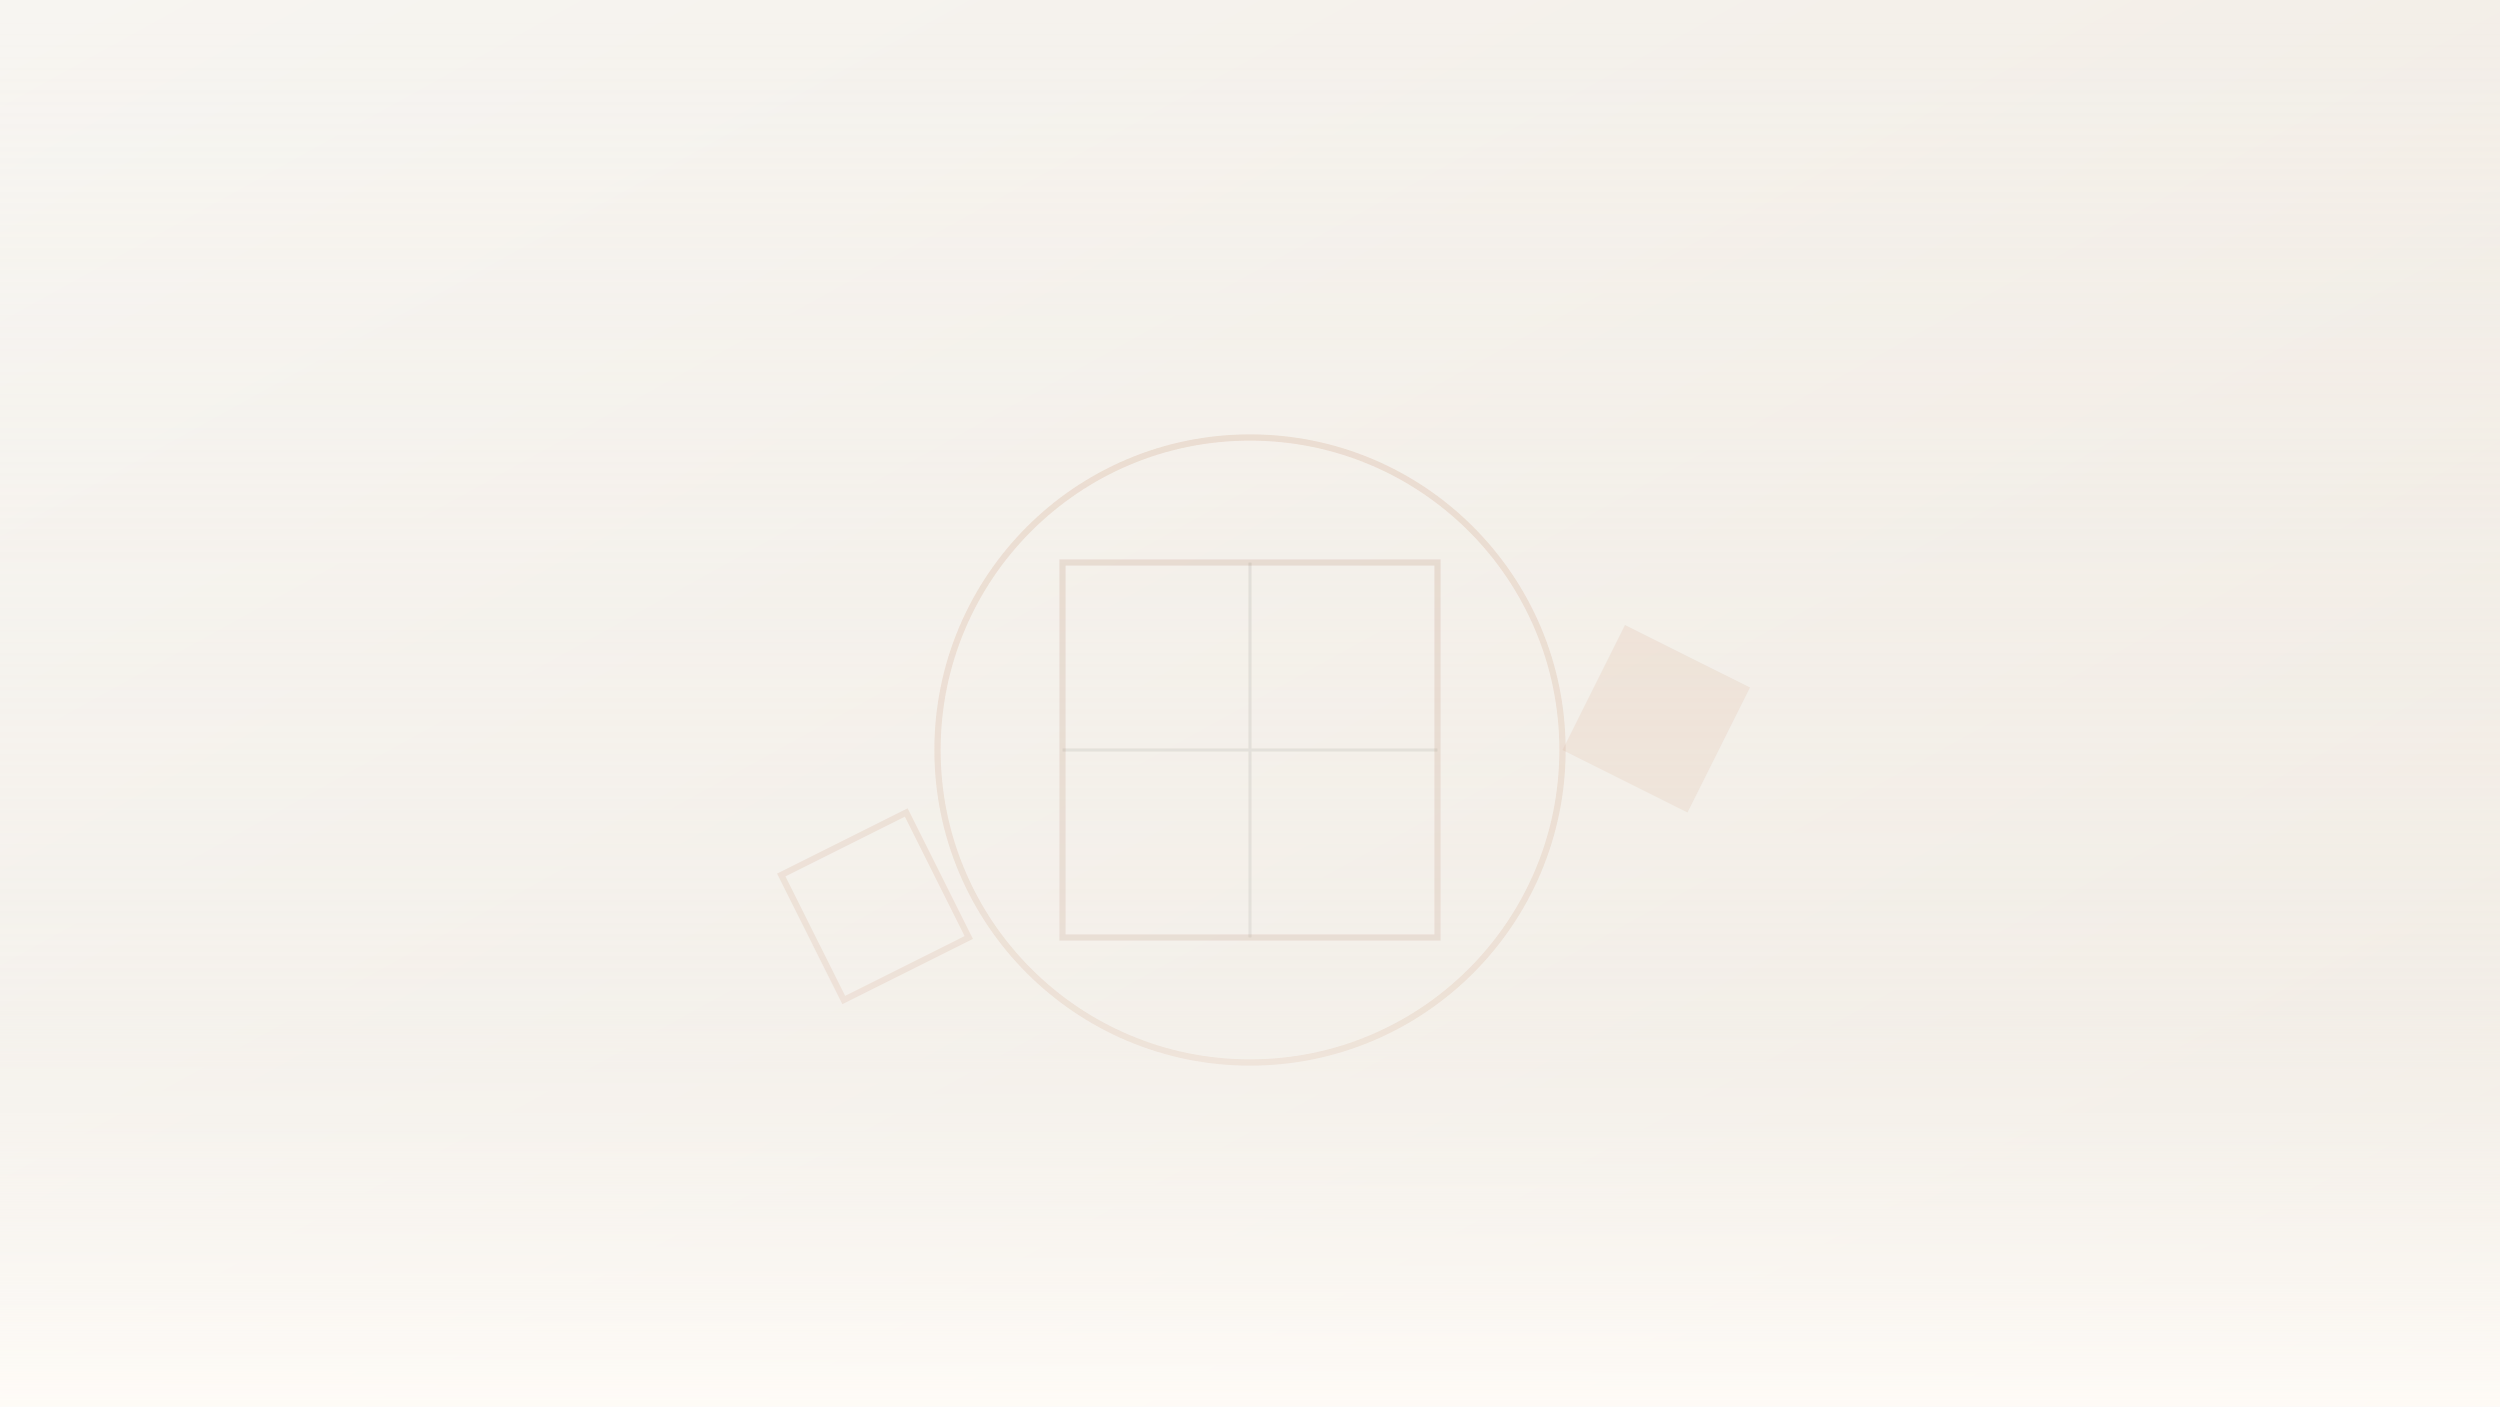
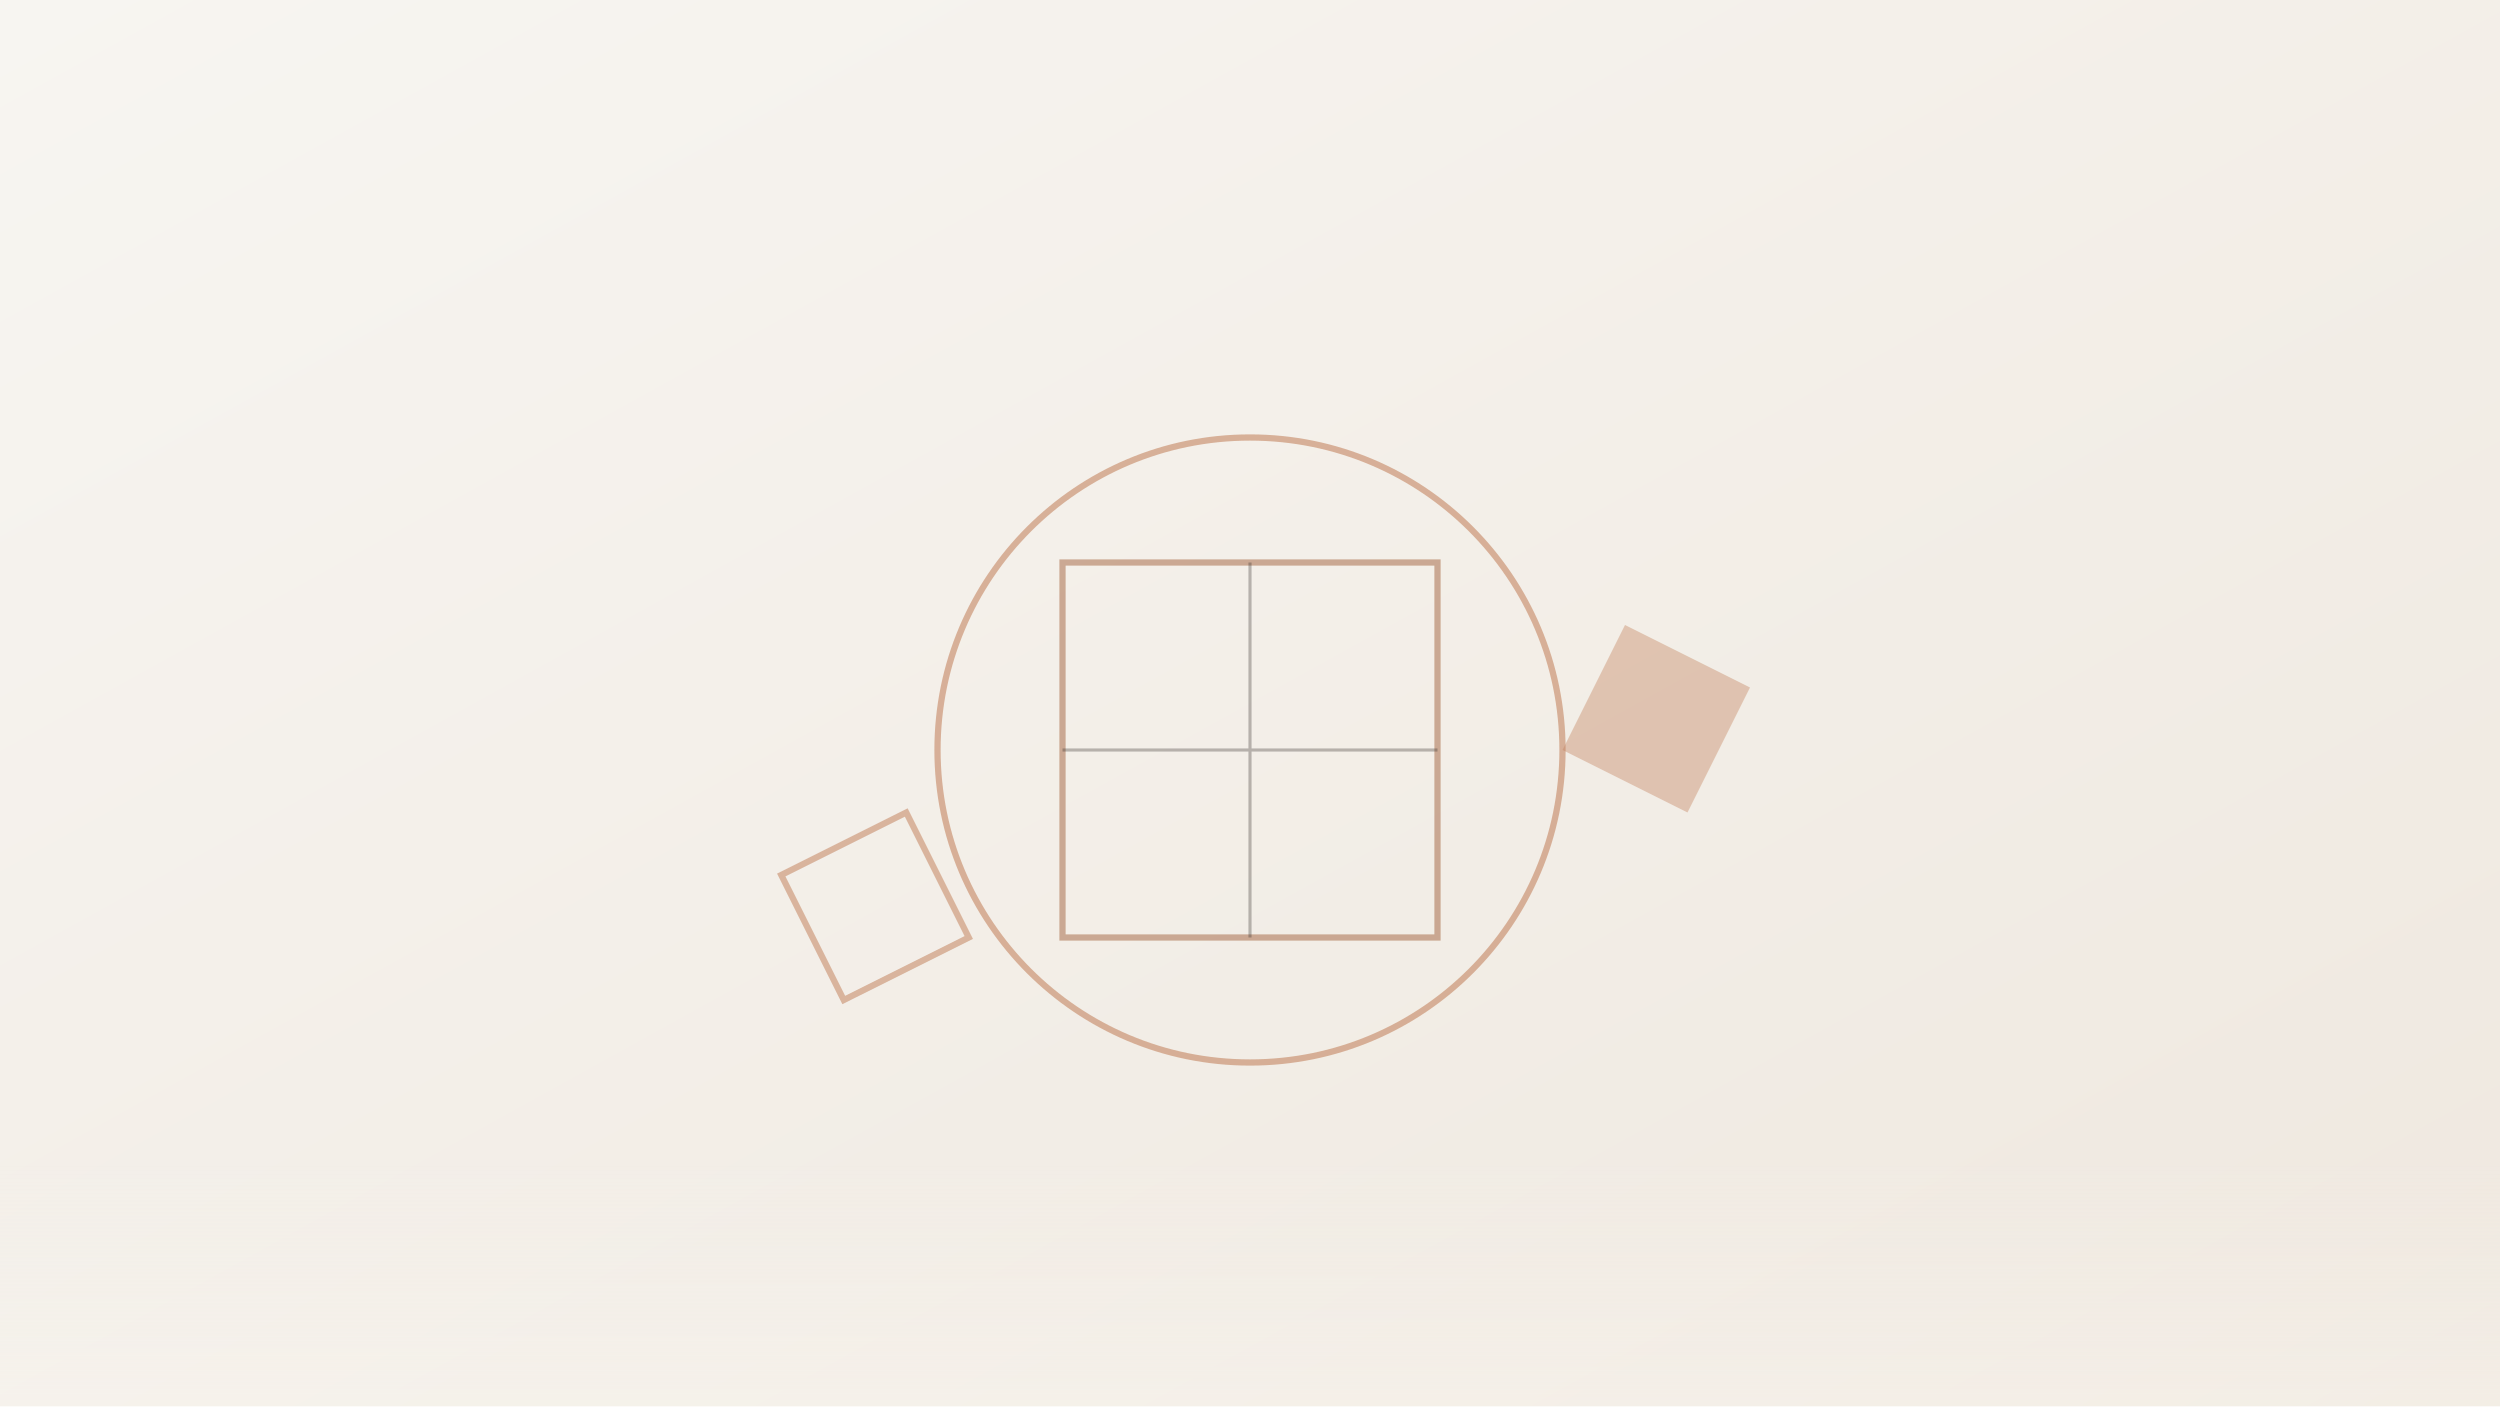
<svg xmlns="http://www.w3.org/2000/svg" viewBox="0 0 800 450" role="img" aria-hidden="true">
  <defs>
    <linearGradient id="bg-davincinotebooks" x1="0" y1="0" x2="1" y2="1">
      <stop offset="0%" stop-color="#f7f5f1" />
      <stop offset="100%" stop-color="#efe8df" />
    </linearGradient>
    <linearGradient id="scrim-davincinotebooks" x1="0.5" y1="0" x2="0.5" y2="1">
      <stop offset="0%" stop-color="#f7f5f1" stop-opacity="0" />
-       <stop offset="72%" stop-color="#f7f5f1" stop-opacity="0.35" />
-       <stop offset="100%" stop-color="#fffcf8" stop-opacity="0.92" />
+       <stop offset="82%" stop-color="#f7f5f1" stop-opacity="0" />
+       <stop offset="100%" stop-color="#fffcf8" stop-opacity="0.26" />
    </linearGradient>
  </defs>
  <rect width="800" height="450" fill="url(#bg-davincinotebooks)" />
-   <g opacity="0.95">
-     <circle cx="400" cy="240" r="100" fill="none" stroke="#c17f59" stroke-width="2" opacity="0.22" />
-     <rect x="340" y="180" width="120" height="120" fill="none" stroke="#a56845" stroke-width="2" opacity="0.2" />
-     <path d="M400 180 L400 300 M340 240 L460 240" stroke="#2c2825" stroke-width="1" opacity="0.12" />
-     <path d="M520 200 L560 220 L540 260 L500 240 Z" fill="#c17f59" opacity="0.15" />
-     <path d="M250 280 L290 260 L310 300 L270 320 Z" fill="none" stroke="#c17f59" stroke-width="2" opacity="0.2" />
+   <g>
+     <circle cx="400" cy="240" r="100" fill="none" stroke="#c17f59" stroke-width="2" opacity="0.57" />
+     <rect x="340" y="180" width="120" height="120" fill="none" stroke="#a56845" stroke-width="2" opacity="0.52" />
+     <path d="M400 180 L400 300 M340 240 L460 240" stroke="#2c2825" stroke-width="1" opacity="0.31" />
+     <path d="M520 200 L560 220 L540 260 L500 240 Z" fill="#c17f59" opacity="0.39" />
+     <path d="M250 280 L290 260 L310 300 L270 320 Z" fill="none" stroke="#c17f59" stroke-width="2" opacity="0.52" />
  </g>
  <rect width="800" height="450" fill="url(#scrim-davincinotebooks)" />
</svg>
